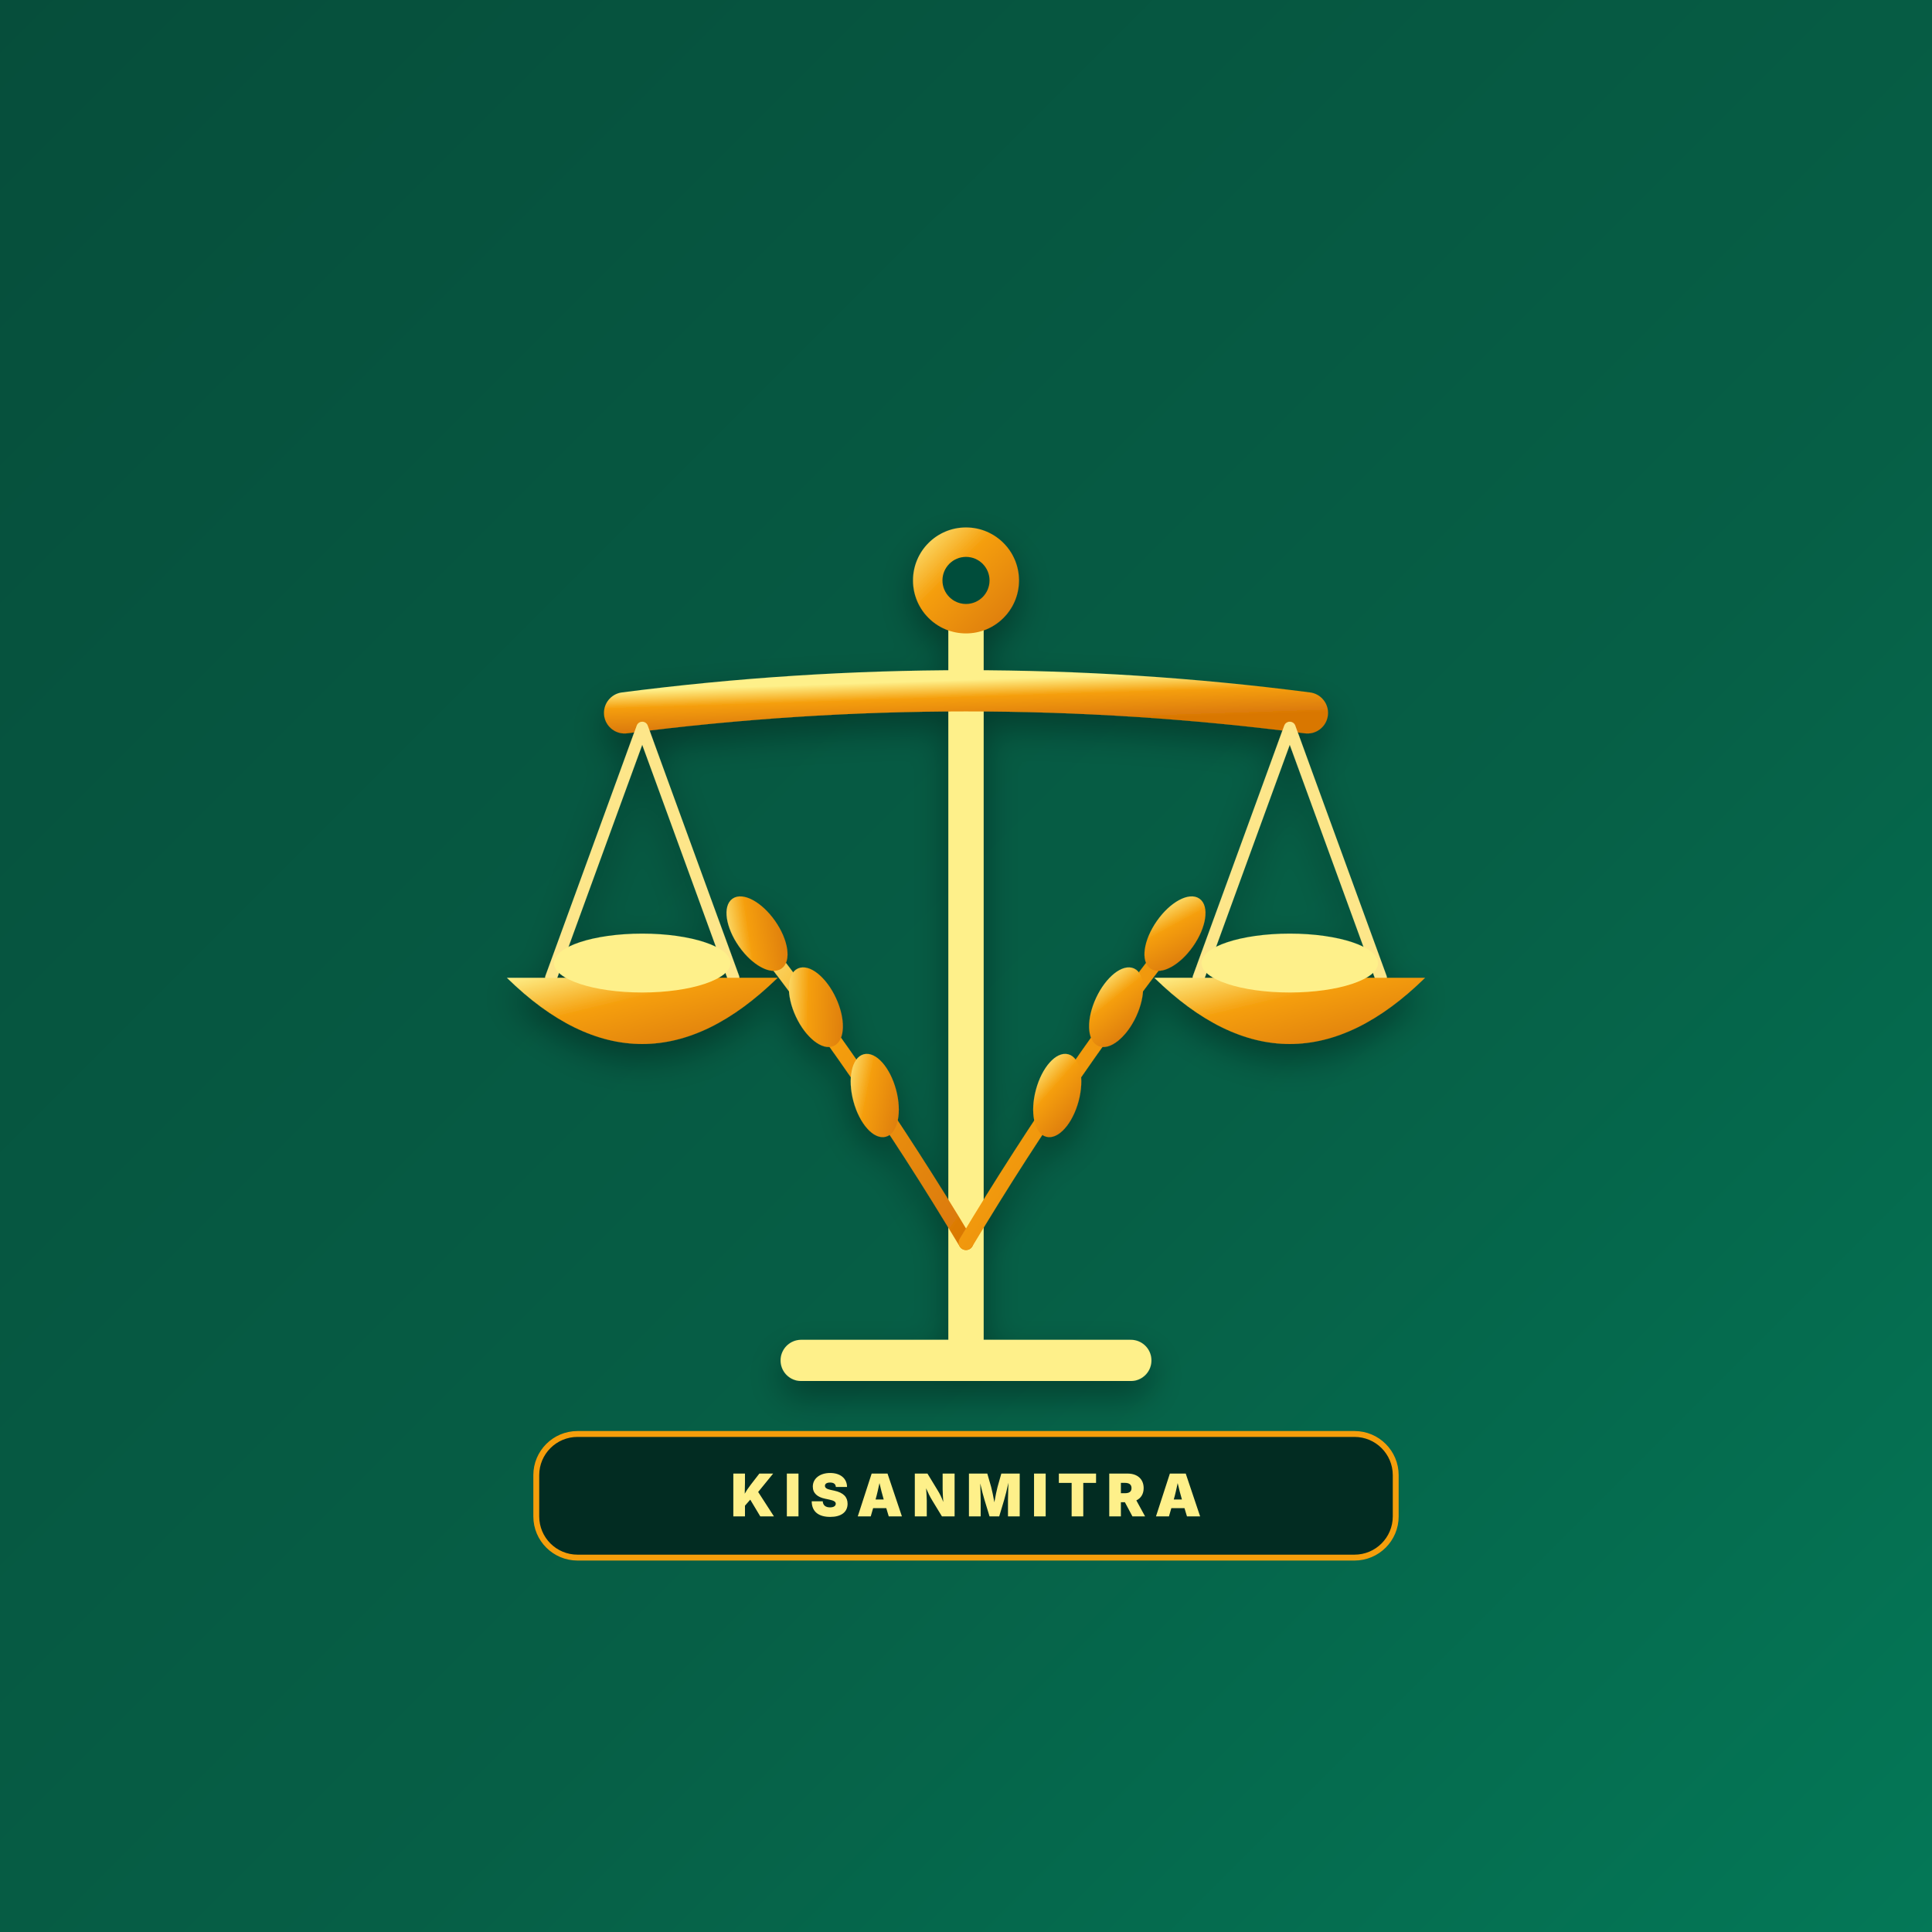
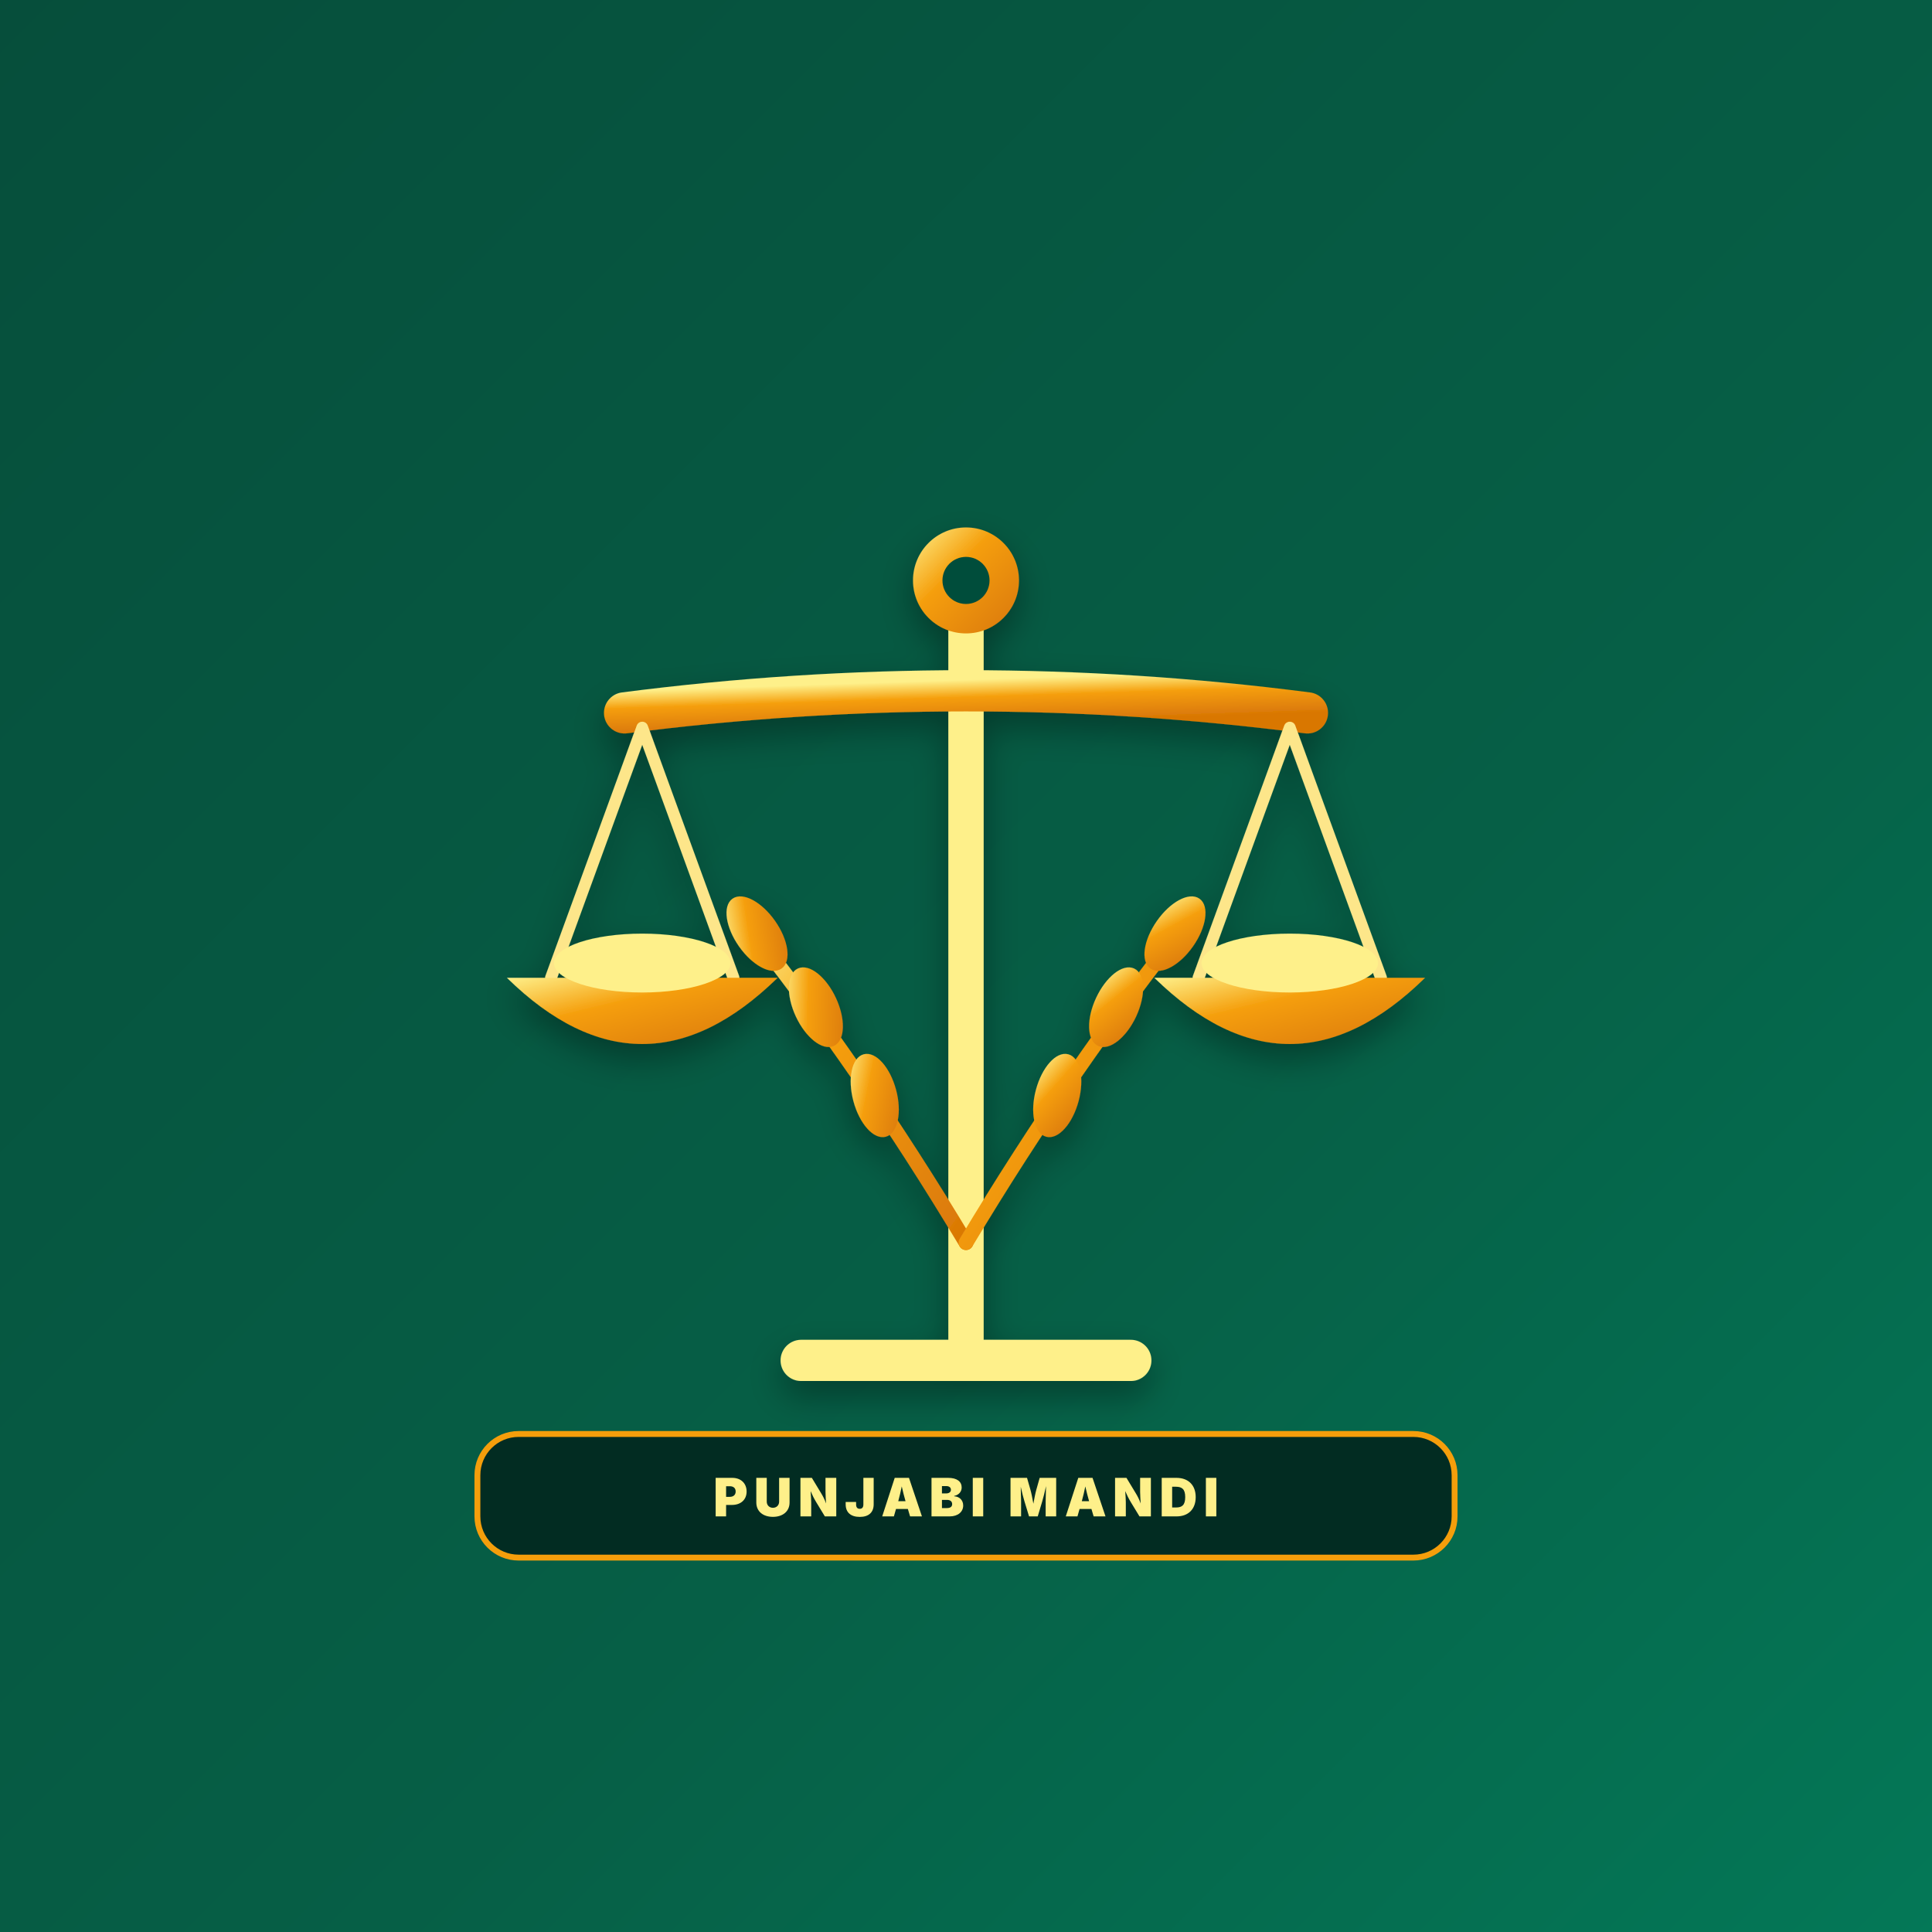
<svg xmlns="http://www.w3.org/2000/svg" viewBox="0 0 512 512" width="512" height="512">
  <defs>
    <linearGradient id="bgGrad" x1="0%" y1="0%" x2="100%" y2="100%">
      <stop offset="0%" stop-color="#064e3b" />
      <stop offset="60%" stop-color="#065f46" />
      <stop offset="100%" stop-color="#047857" />
    </linearGradient>
    <linearGradient id="goldGrad" x1="0%" y1="0%" x2="100%" y2="100%">
      <stop offset="0%" stop-color="#fef08a" />
      <stop offset="40%" stop-color="#f59e0b" />
      <stop offset="100%" stop-color="#d97706" />
    </linearGradient>
    <filter id="dropShadow" x="-10%" y="-10%" width="120%" height="120%">
      <feDropShadow dx="0" dy="5" stdDeviation="6" flood-color="#000000" flood-opacity="0.35" />
    </filter>
  </defs>
  <rect width="512" height="512" fill="url(#bgGrad)" />
  <g transform="translate(256, 256) scale(0.78) translate(-256, -256)">
    <g filter="url(#dropShadow)" transform="translate(0, 10)">
      <path d="M256 120 L256 380" stroke="#fef08a" stroke-width="12" stroke-linecap="round" />
      <path d="M200 380 L312 380" stroke="#fef08a" stroke-width="14" stroke-linecap="round" />
      <circle cx="256" cy="115" r="18" fill="url(#goldGrad)" />
      <circle cx="256" cy="115" r="8" fill="#064e3b" />
      <path d="M140 160 Q256 145 372 160" fill="none" stroke="url(#goldGrad)" stroke-width="14" stroke-linecap="round" />
      <path d="M146 165 L115 250 M146 165 L177 250" stroke="#fde68a" stroke-width="4" stroke-linecap="round" />
      <path d="M100 250 Q146 295 192 250 Z" fill="url(#goldGrad)" />
      <ellipse cx="146" cy="245" rx="30" ry="10" fill="#fef08a" />
      <path d="M366 165 L335 250 M366 165 L397 250" stroke="#fde68a" stroke-width="4" stroke-linecap="round" />
      <path d="M320 250 Q366 295 412 250 Z" fill="url(#goldGrad)" />
      <ellipse cx="366" cy="245" rx="30" ry="10" fill="#fef08a" />
      <g stroke="url(#goldGrad)" fill="url(#goldGrad)">
        <path d="M256 340 Q220 280 180 230" fill="none" stroke-width="5" stroke-linecap="round" />
        <ellipse cx="185" cy="235" rx="7" ry="14" transform="rotate(-35 185 235)" />
        <ellipse cx="205" cy="260" rx="7" ry="14" transform="rotate(-25 205 260)" />
        <ellipse cx="225" cy="290" rx="7" ry="14" transform="rotate(-15 225 290)" />
        <path d="M256 340 Q292 280 332 230" fill="none" stroke-width="5" stroke-linecap="round" />
        <ellipse cx="327" cy="235" rx="7" ry="14" transform="rotate(35 327 235)" />
        <ellipse cx="307" cy="260" rx="7" ry="14" transform="rotate(25 307 260)" />
        <ellipse cx="287" cy="290" rx="7" ry="14" transform="rotate(15 287 290)" />
      </g>
    </g>
    <g text-anchor="middle">
-       <rect x="110" y="415" width="292" height="42" rx="14" fill="#022c22" stroke="#f59e0b" stroke-width="2" />
-       <text x="256" y="443" font-family="system-ui, -apple-system, sans-serif" font-weight="900" font-size="20" fill="#fef08a" letter-spacing="3">KISANMITRA</text>
+       <rect x="90" y="415" width="332" height="42" rx="14" fill="#022c22" stroke="#f59e0b" stroke-width="2" />
+       <text x="256" y="443" font-family="system-ui, -apple-system, sans-serif" font-weight="900" font-size="18" fill="#fef08a" letter-spacing="2">PUNJABI MANDI</text>
    </g>
  </g>
</svg>
